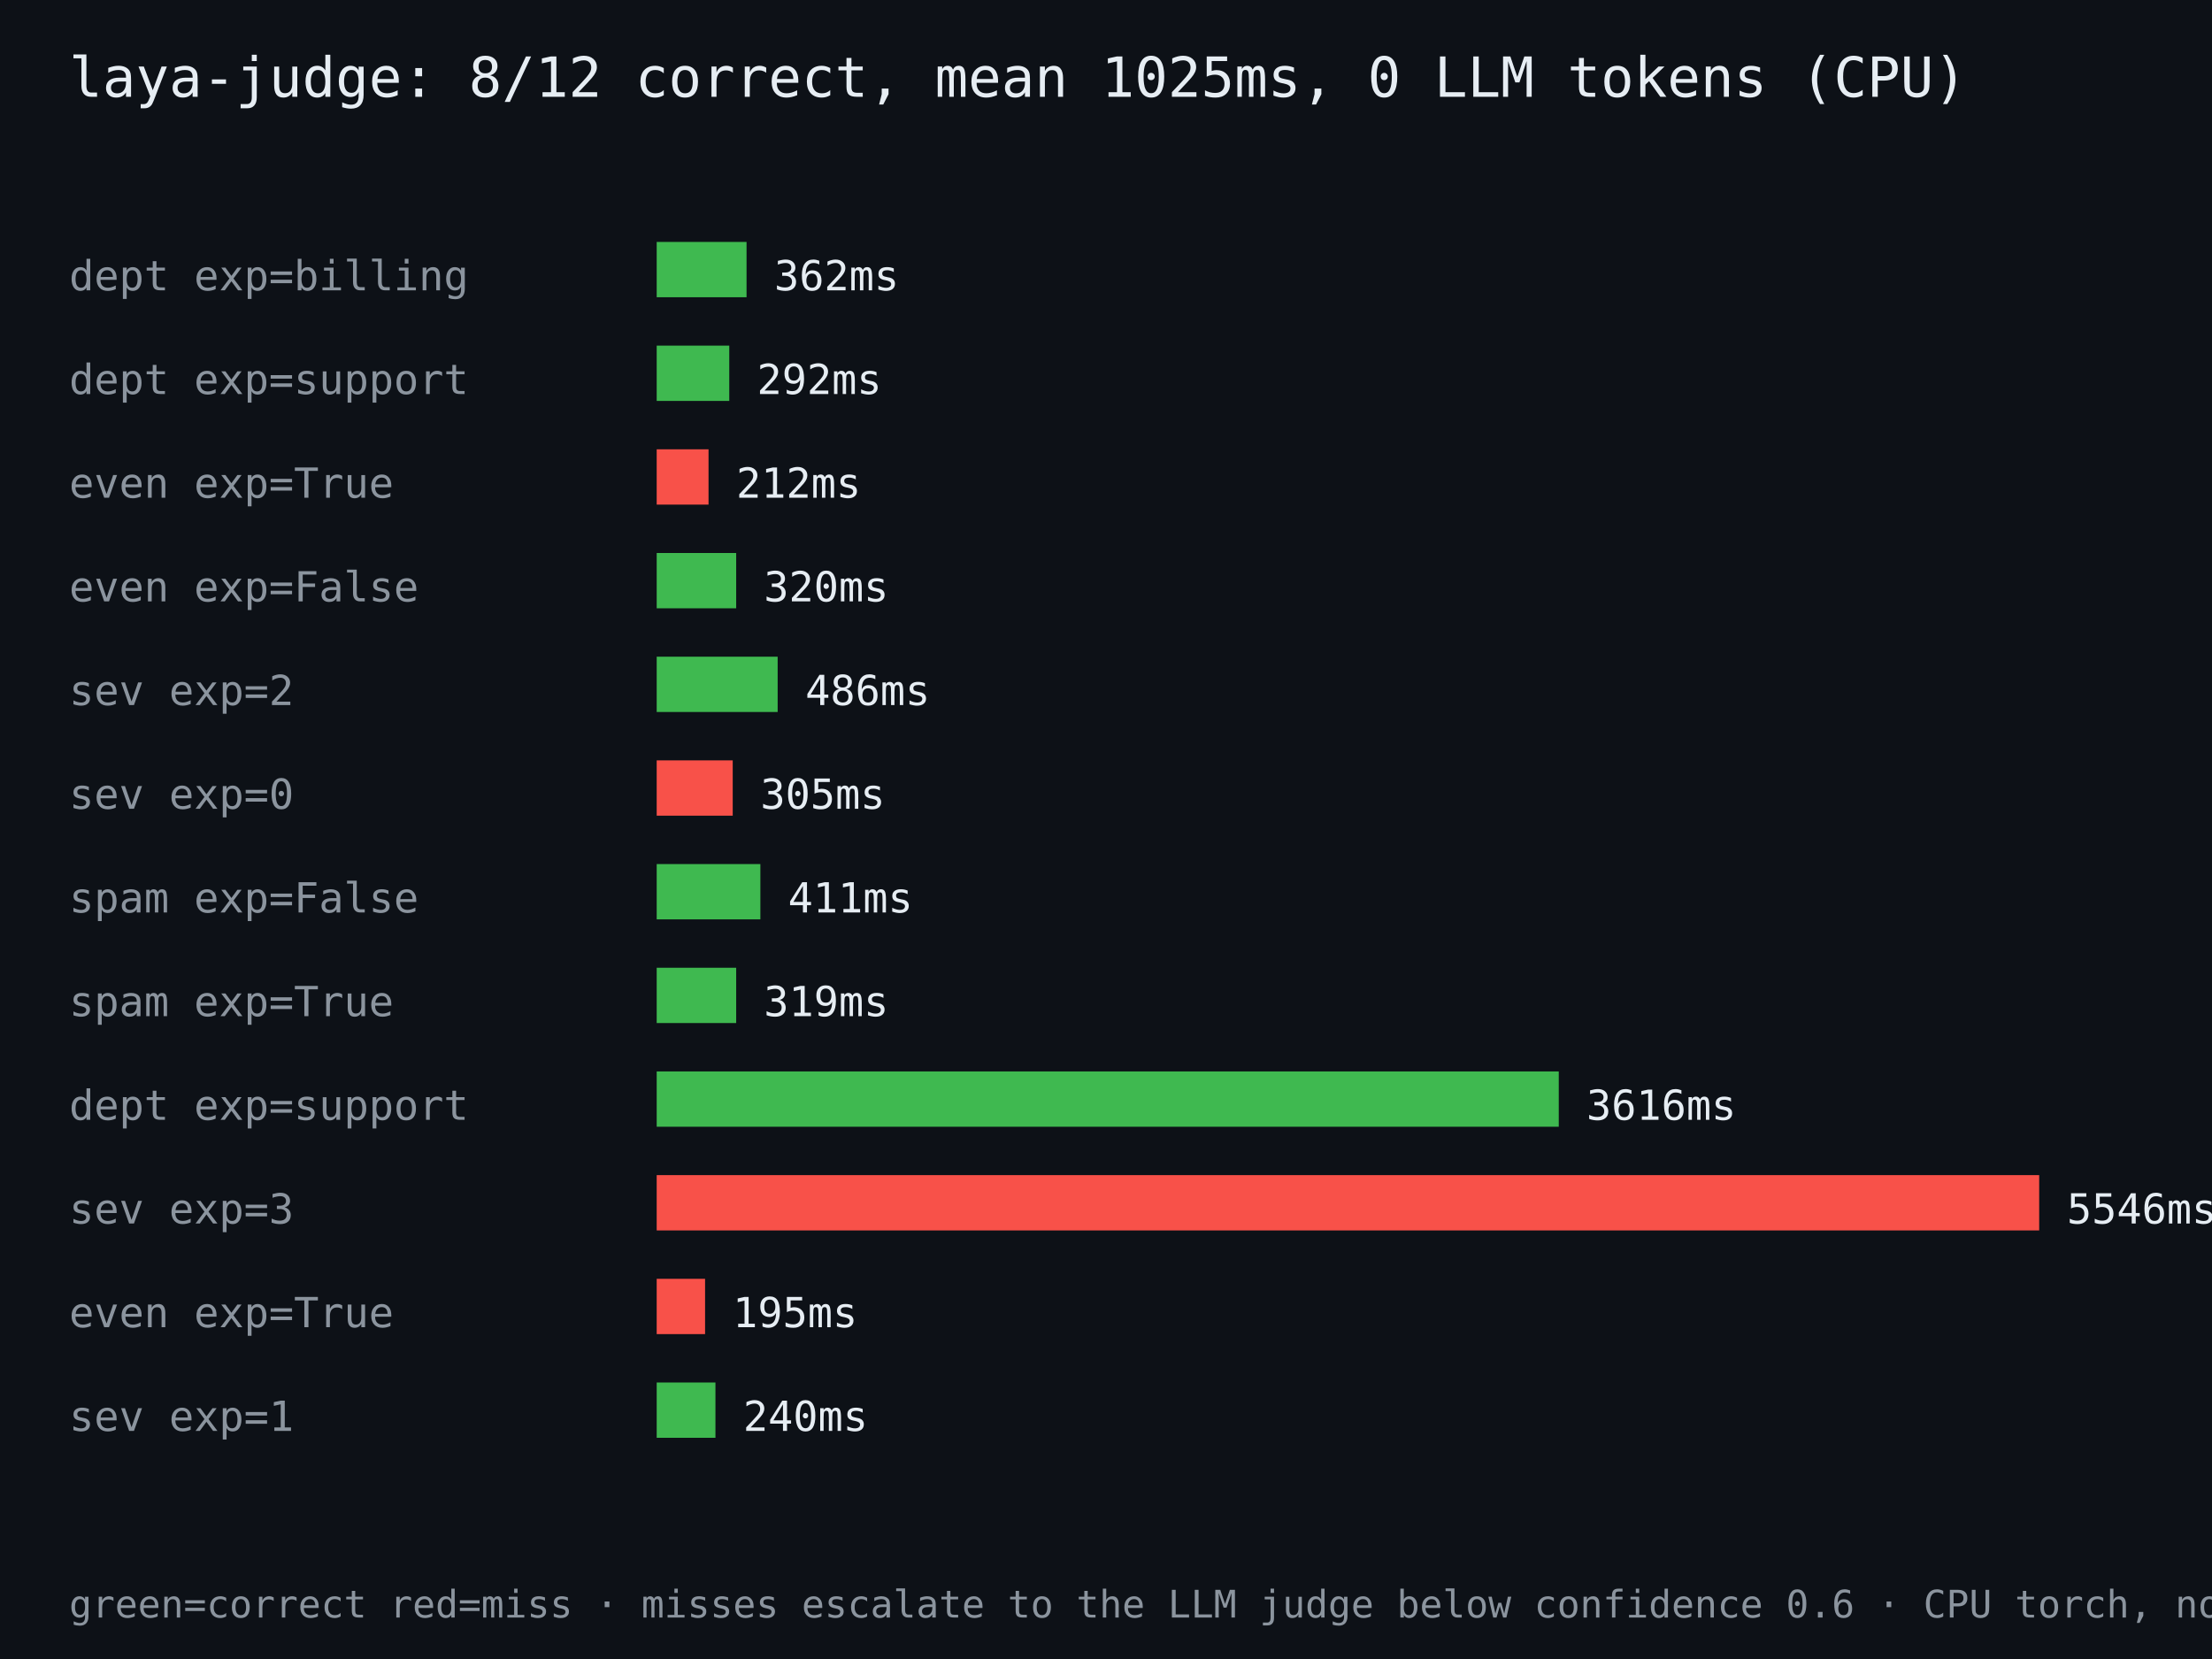
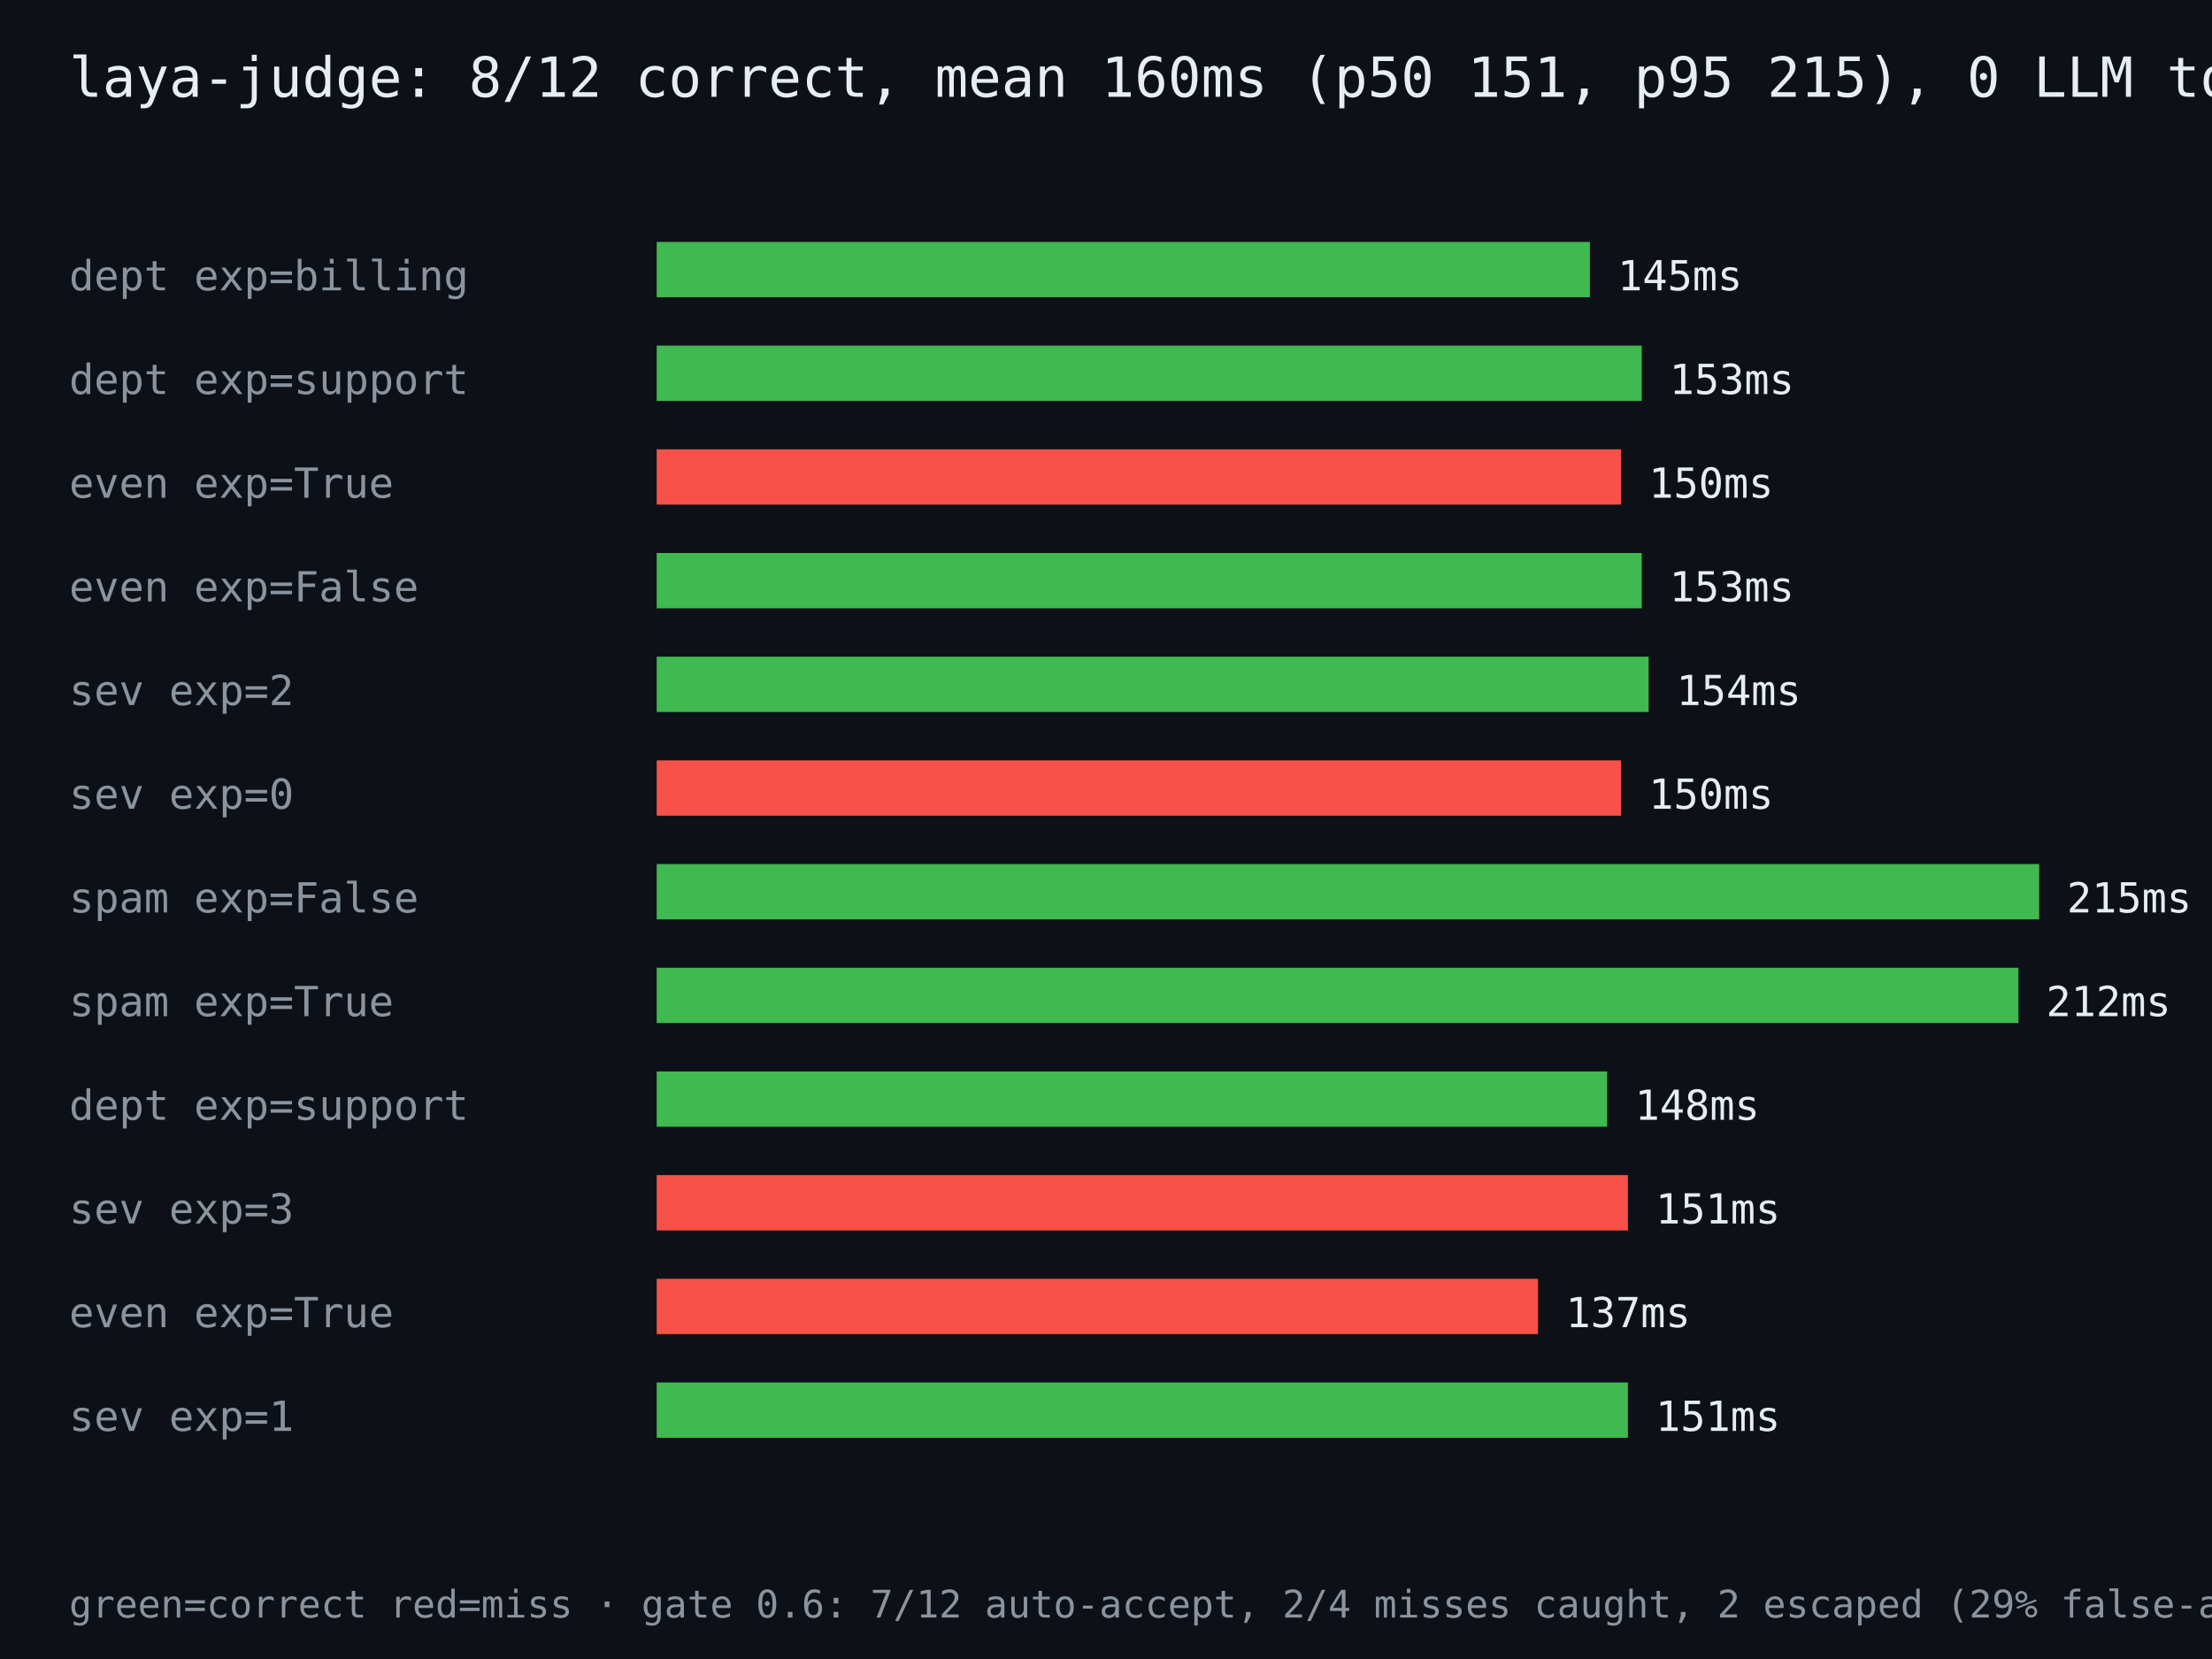
<svg xmlns="http://www.w3.org/2000/svg" width="640" height="480" font-family="monospace">
  <rect width="100%" height="100%" fill="#0d1117" />
-   <text x="20" y="28" fill="#e6edf3" font-size="16">laya-judge: 8/12 correct, mean 1025ms, 0 LLM tokens (CPU)</text>
+   <text x="20" y="28" fill="#e6edf3" font-size="16">laya-judge: 8/12 correct, mean 160ms (p50 151, p95 215), 0 LLM tokens (CPU)</text>
  <text x="20" y="84" fill="#8b949e" font-size="12">dept exp=billing</text>
-   <rect x="190" y="70" width="26" height="16" fill="#3fb950" />
-   <text x="224" y="84" fill="#e6edf3" font-size="12">362ms</text>
+   <rect x="190" y="70" width="270" height="16" fill="#3fb950" />
+   <text x="468" y="84" fill="#e6edf3" font-size="12">145ms</text>
  <text x="20" y="114" fill="#8b949e" font-size="12">dept exp=support</text>
-   <rect x="190" y="100" width="21" height="16" fill="#3fb950" />
-   <text x="219" y="114" fill="#e6edf3" font-size="12">292ms</text>
+   <rect x="190" y="100" width="285" height="16" fill="#3fb950" />
+   <text x="483" y="114" fill="#e6edf3" font-size="12">153ms</text>
  <text x="20" y="144" fill="#8b949e" font-size="12">even exp=True</text>
-   <rect x="190" y="130" width="15" height="16" fill="#f85149" />
-   <text x="213" y="144" fill="#e6edf3" font-size="12">212ms</text>
+   <rect x="190" y="130" width="279" height="16" fill="#f85149" />
+   <text x="477" y="144" fill="#e6edf3" font-size="12">150ms</text>
  <text x="20" y="174" fill="#8b949e" font-size="12">even exp=False</text>
-   <rect x="190" y="160" width="23" height="16" fill="#3fb950" />
-   <text x="221" y="174" fill="#e6edf3" font-size="12">320ms</text>
+   <rect x="190" y="160" width="285" height="16" fill="#3fb950" />
+   <text x="483" y="174" fill="#e6edf3" font-size="12">153ms</text>
  <text x="20" y="204" fill="#8b949e" font-size="12">sev exp=2</text>
-   <rect x="190" y="190" width="35" height="16" fill="#3fb950" />
-   <text x="233" y="204" fill="#e6edf3" font-size="12">486ms</text>
+   <rect x="190" y="190" width="287" height="16" fill="#3fb950" />
+   <text x="485" y="204" fill="#e6edf3" font-size="12">154ms</text>
  <text x="20" y="234" fill="#8b949e" font-size="12">sev exp=0</text>
-   <rect x="190" y="220" width="22" height="16" fill="#f85149" />
-   <text x="220" y="234" fill="#e6edf3" font-size="12">305ms</text>
+   <rect x="190" y="220" width="279" height="16" fill="#f85149" />
+   <text x="477" y="234" fill="#e6edf3" font-size="12">150ms</text>
  <text x="20" y="264" fill="#8b949e" font-size="12">spam exp=False</text>
-   <rect x="190" y="250" width="30" height="16" fill="#3fb950" />
-   <text x="228" y="264" fill="#e6edf3" font-size="12">411ms</text>
+   <rect x="190" y="250" width="400" height="16" fill="#3fb950" />
+   <text x="598" y="264" fill="#e6edf3" font-size="12">215ms</text>
  <text x="20" y="294" fill="#8b949e" font-size="12">spam exp=True</text>
-   <rect x="190" y="280" width="23" height="16" fill="#3fb950" />
-   <text x="221" y="294" fill="#e6edf3" font-size="12">319ms</text>
+   <rect x="190" y="280" width="394" height="16" fill="#3fb950" />
+   <text x="592" y="294" fill="#e6edf3" font-size="12">212ms</text>
  <text x="20" y="324" fill="#8b949e" font-size="12">dept exp=support</text>
-   <rect x="190" y="310" width="261" height="16" fill="#3fb950" />
-   <text x="459" y="324" fill="#e6edf3" font-size="12">3616ms</text>
+   <rect x="190" y="310" width="275" height="16" fill="#3fb950" />
+   <text x="473" y="324" fill="#e6edf3" font-size="12">148ms</text>
  <text x="20" y="354" fill="#8b949e" font-size="12">sev exp=3</text>
-   <rect x="190" y="340" width="400" height="16" fill="#f85149" />
-   <text x="598" y="354" fill="#e6edf3" font-size="12">5546ms</text>
+   <rect x="190" y="340" width="281" height="16" fill="#f85149" />
+   <text x="479" y="354" fill="#e6edf3" font-size="12">151ms</text>
  <text x="20" y="384" fill="#8b949e" font-size="12">even exp=True</text>
-   <rect x="190" y="370" width="14" height="16" fill="#f85149" />
-   <text x="212" y="384" fill="#e6edf3" font-size="12">195ms</text>
+   <rect x="190" y="370" width="255" height="16" fill="#f85149" />
+   <text x="453" y="384" fill="#e6edf3" font-size="12">137ms</text>
  <text x="20" y="414" fill="#8b949e" font-size="12">sev exp=1</text>
-   <rect x="190" y="400" width="17" height="16" fill="#3fb950" />
-   <text x="215" y="414" fill="#e6edf3" font-size="12">240ms</text>
-   <text x="20" y="468" fill="#8b949e" font-size="11">green=correct red=miss · misses escalate to the LLM judge below confidence 0.6 · CPU torch, no GPU</text>
+   <rect x="190" y="400" width="281" height="16" fill="#3fb950" />
+   <text x="479" y="414" fill="#e6edf3" font-size="12">151ms</text>
+   <text x="20" y="468" fill="#8b949e" font-size="11">green=correct red=miss · gate 0.6: 7/12 auto-accept, 2/4 misses caught, 2 escaped (29% false-accept) · CPU torch</text>
</svg>
